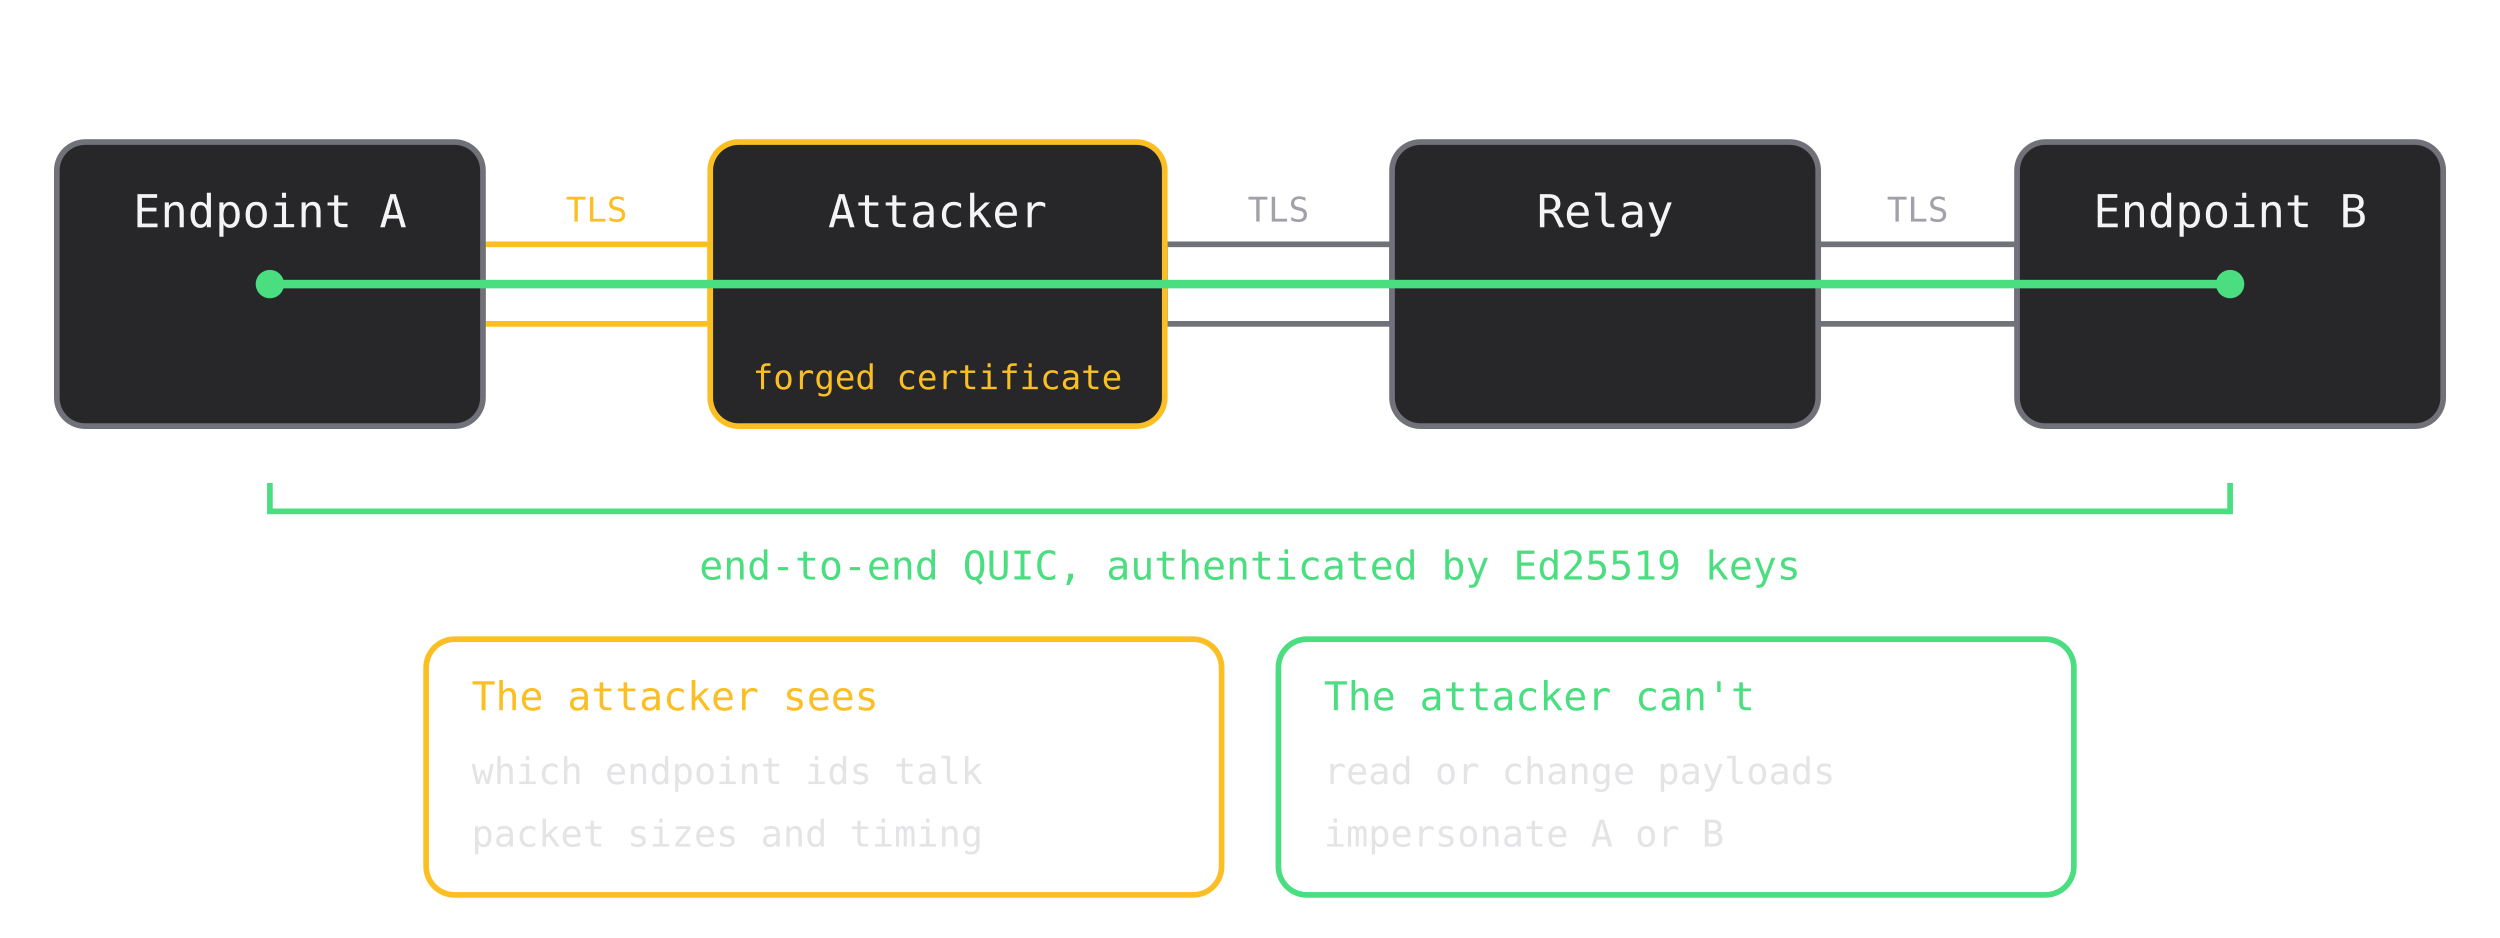
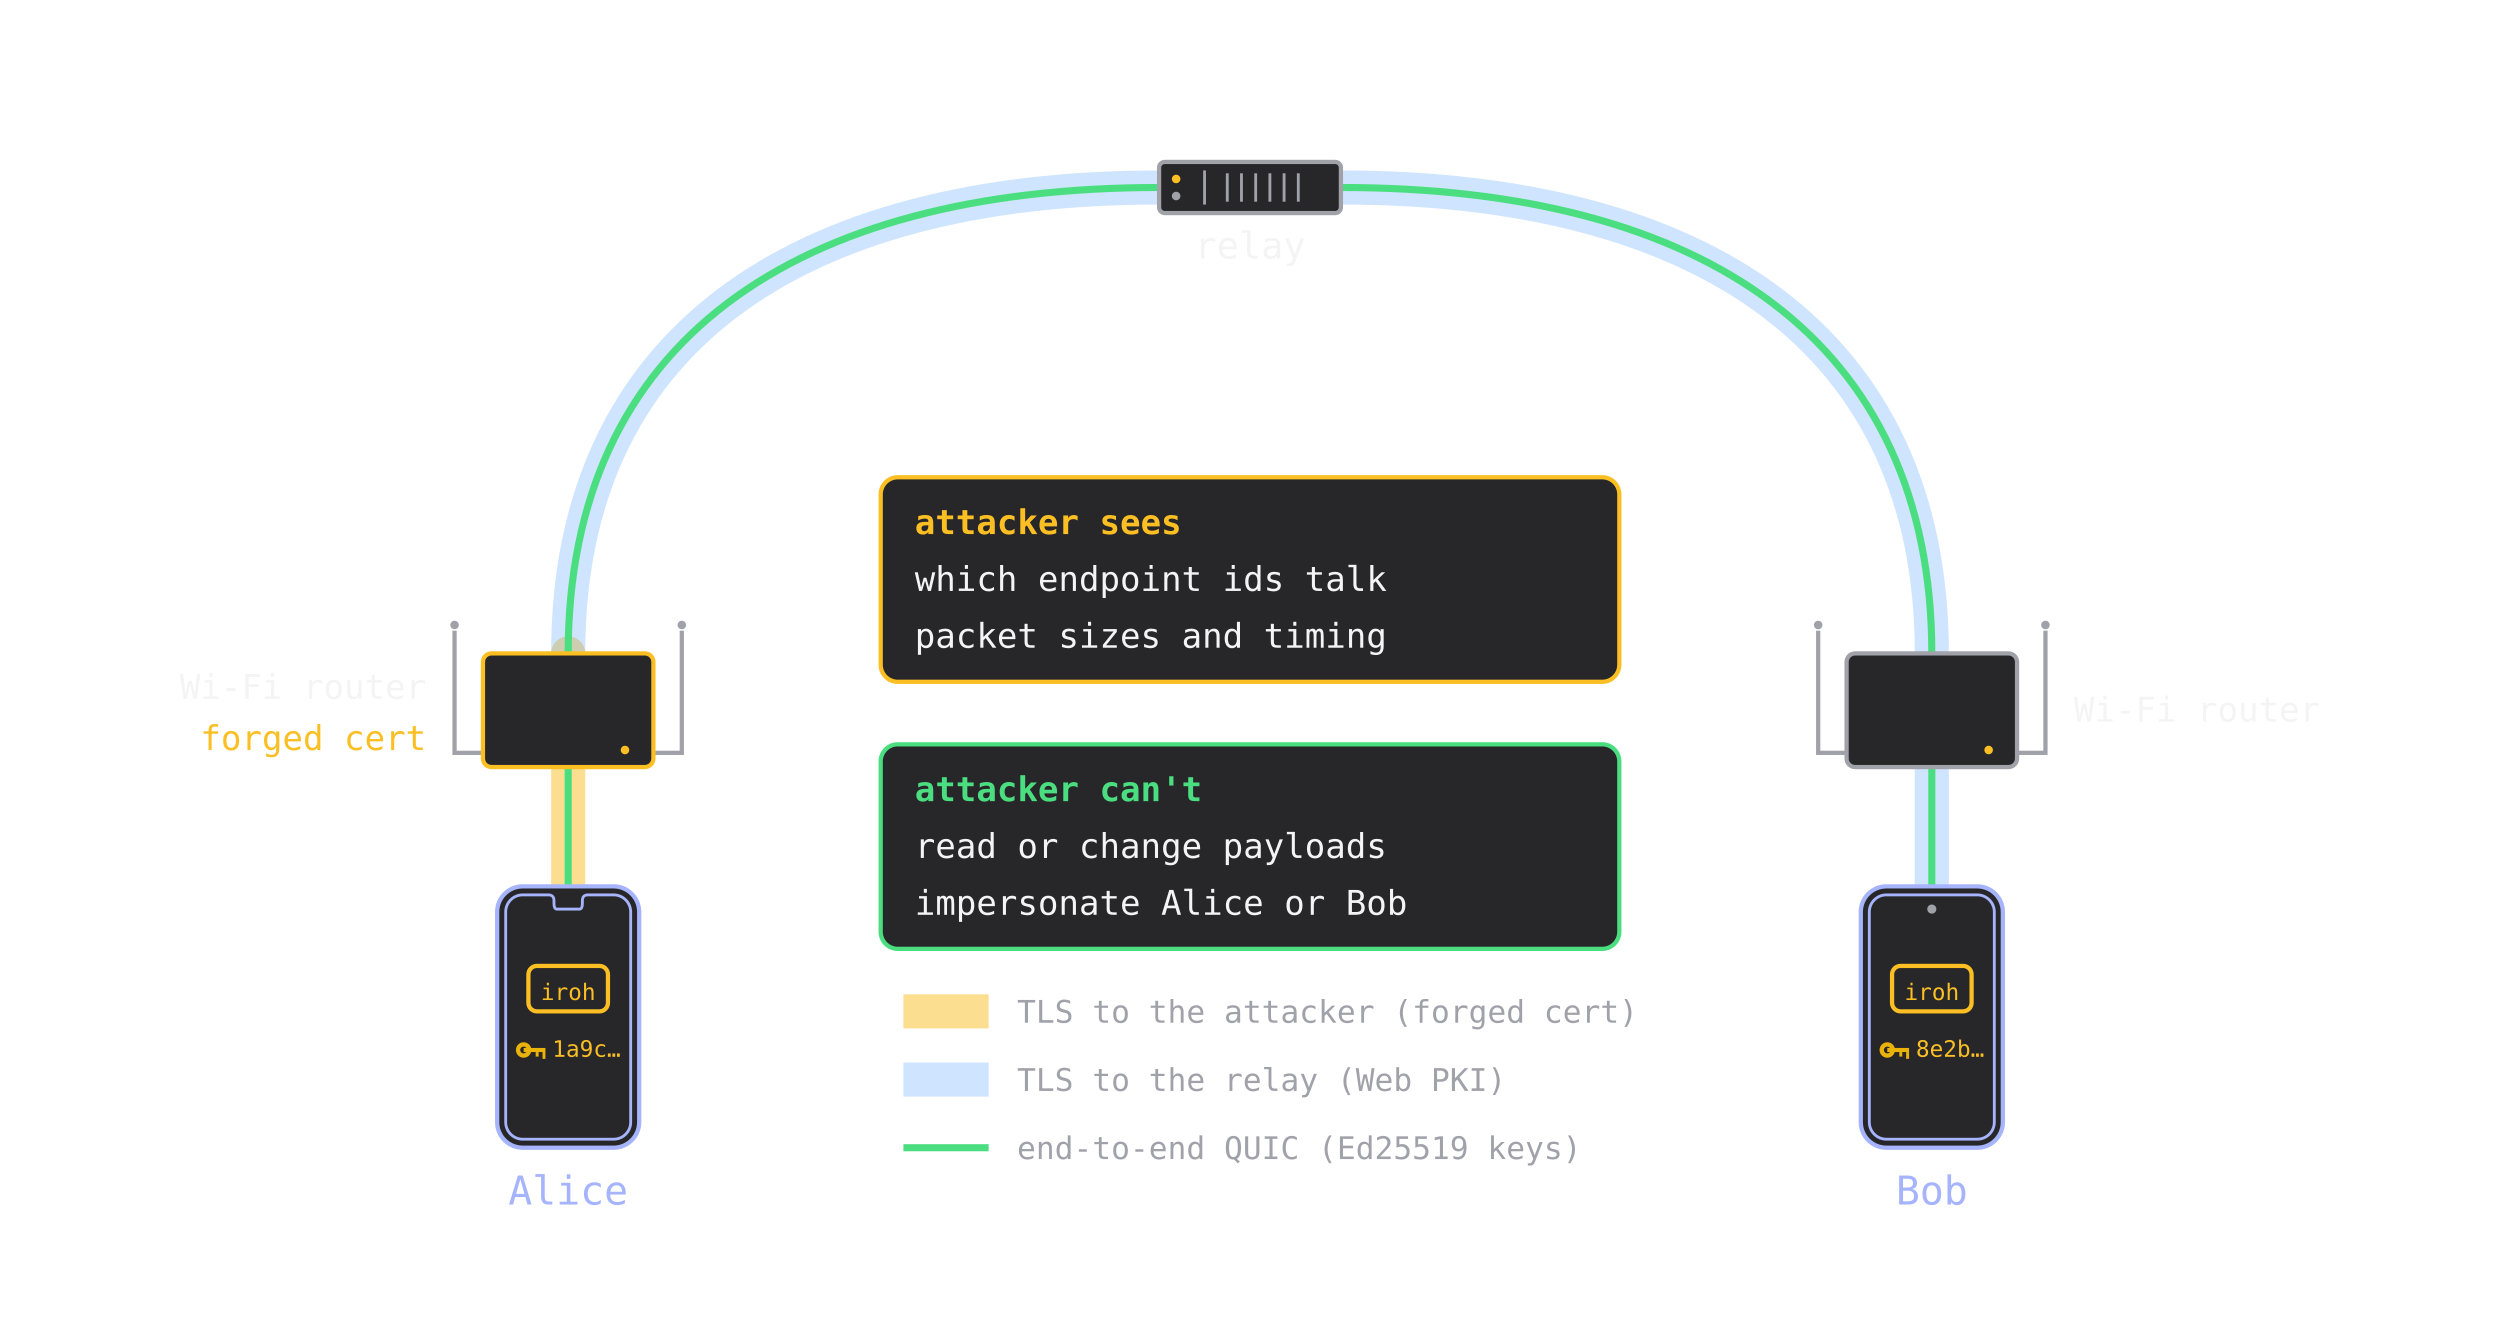
- <svg xmlns="http://www.w3.org/2000/svg" viewBox="0 0 880 330" role="img" aria-labelledby="title desc">
-   <g fill="none" stroke-width="2">
-     <rect x="170" y="86" width="80" height="28" stroke="#fbbf24" />
-     <rect x="410" y="86" width="80" height="28" stroke="#71717a" />
-     <rect x="640" y="86" width="70" height="28" stroke="#71717a" />
+ <svg xmlns="http://www.w3.org/2000/svg" viewBox="0 0 880 470" role="img" aria-labelledby="title desc">
+   <path d="M 200 312 L 200 230" fill="none" stroke="#fbbf24" stroke-width="12" stroke-opacity="0.5" stroke-linecap="round" />
+   <path d="M 200 230 C 200 120 280 66 408 66 L 472 66 C 600 66 680 120 680 230 L 680 312" fill="none" stroke="#60a5fa" stroke-width="12" stroke-opacity="0.3" stroke-linecap="round" />
+   <path d="M 200 312 L 200 230 C 200 120 280 66 408 66 L 472 66 C 600 66 680 120 680 230 L 680 312" fill="none" stroke="#4ade80" stroke-width="2.5" />
+   <g>
+     <rect x="408" y="57" width="64" height="18" rx="2" fill="#27272a" stroke="#a1a1aa" stroke-width="1.5" />
+     <line x1="424" y1="60" x2="424" y2="72" stroke="#a1a1aa" stroke-width="1" />
+     <circle cx="414" cy="63" r="1.5" fill="#fbbf24" />
+     <circle cx="414" cy="69" r="1.5" fill="#a1a1aa" />
+     <line x1="432" y1="61" x2="432" y2="71" stroke="#a1a1aa" stroke-width="1" />
+     <line x1="437" y1="61" x2="437" y2="71" stroke="#a1a1aa" stroke-width="1" />
+     <line x1="442" y1="61" x2="442" y2="71" stroke="#a1a1aa" stroke-width="1" />
+     <line x1="447" y1="61" x2="447" y2="71" stroke="#a1a1aa" stroke-width="1" />
+     <line x1="452" y1="61" x2="452" y2="71" stroke="#a1a1aa" stroke-width="1" />
+     <line x1="457" y1="61" x2="457" y2="71" stroke="#a1a1aa" stroke-width="1" />
+     <text x="440" y="91" text-anchor="middle" font-family="'Space Mono', monospace" font-size="13" fill="#f4f4f5">relay</text>
  </g>
-   <g fill="#27272a" stroke-width="2">
-     <rect x="20" y="50" width="150" height="100" rx="10" stroke="#71717a" />
-     <rect x="250" y="50" width="160" height="100" rx="10" stroke="#fbbf24" />
-     <rect x="490" y="50" width="150" height="100" rx="10" stroke="#71717a" />
-     <rect x="710" y="50" width="150" height="100" rx="10" stroke="#71717a" />
+   <g font-family="'Space Mono', monospace" font-size="10" fill="#a1a1aa">
+     <text x="200" y="222" text-anchor="middle" />
+     <polyline points="170,265 160,265 160,222" fill="none" stroke="#a1a1aa" stroke-width="1.5" />
+     <circle cx="160" cy="220" r="1.5" fill="#a1a1aa" />
+     <polyline points="230,265 240,265 240,222" fill="none" stroke="#a1a1aa" stroke-width="1.5" />
+     <circle cx="240" cy="220" r="1.5" fill="#a1a1aa" />
+     <rect x="170" y="230" width="60" height="40" rx="3" fill="#27272a" stroke="#fbbf24" stroke-width="1.5" />
+     <circle cx="220" cy="264" r="1.5" fill="#fbbf24" />
+     <text x="200" y="285" text-anchor="middle" />
  </g>
-   <path d="M 95 100 H 785" stroke="#4ade80" stroke-width="3" />
-   <circle cx="95" cy="100" r="5" fill="#4ade80" />
-   <circle cx="785" cy="100" r="5" fill="#4ade80" />
-   <path d="M 95 170 V 180 H 785 V 170" fill="none" stroke="#4ade80" stroke-width="2" />
-   <g font-family="Space Mono, monospace" text-anchor="middle">
-     <text x="95" y="80" font-size="16" fill="#f4f4f5">Endpoint A</text>
-     <text x="330" y="80" font-size="16" fill="#f4f4f5">Attacker</text>
-     <text x="330" y="137" font-size="12" fill="#fbbf24">forged certificate</text>
-     <text x="565" y="80" font-size="16" fill="#f4f4f5">Relay</text>
-     <text x="785" y="80" font-size="16" fill="#f4f4f5">Endpoint B</text>
-     <text x="210" y="78" font-size="12" fill="#fbbf24">TLS</text>
-     <text x="450" y="78" font-size="12" fill="#a1a1aa">TLS</text>
-     <text x="675" y="78" font-size="12" fill="#a1a1aa">TLS</text>
-     <text x="440" y="204" font-size="14" fill="#4ade80">end-to-end QUIC, authenticated by Ed25519 keys</text>
+   <g font-family="'Space Mono', monospace" font-size="10" fill="#a1a1aa">
+     <text x="680" y="222" text-anchor="middle" />
+     <polyline points="650,265 640,265 640,222" fill="none" stroke="#a1a1aa" stroke-width="1.5" />
+     <circle cx="640" cy="220" r="1.5" fill="#a1a1aa" />
+     <polyline points="710,265 720,265 720,222" fill="none" stroke="#a1a1aa" stroke-width="1.5" />
+     <circle cx="720" cy="220" r="1.5" fill="#a1a1aa" />
+     <rect x="650" y="230" width="60" height="40" rx="3" fill="#27272a" stroke="#a1a1aa" stroke-width="1.5" />
+     <circle cx="700" cy="264" r="1.5" fill="#fbbf24" />
+     <text x="680" y="285" text-anchor="middle" />
  </g>
-   <g fill="none" stroke-width="2">
-     <rect x="150" y="225" width="280" height="90" rx="10" stroke="#fbbf24" />
-     <rect x="450" y="225" width="280" height="90" rx="10" stroke="#4ade80" />
+   <g font-family="'Space Mono', monospace" font-size="12" text-anchor="end">
+     <text x="150" y="246" fill="#f4f4f5">Wi-Fi router</text>
+     <text x="150" y="264" fill="#fbbf24">forged cert</text>
  </g>
-   <g font-family="Space Mono, monospace" font-size="13">
-     <text x="166" y="250" font-size="14" fill="#fbbf24">The attacker sees</text>
-     <text x="166" y="276" fill="#e4e4e7">which endpoint ids talk</text>
-     <text x="166" y="298" fill="#e4e4e7">packet sizes and timing</text>
-     <text x="466" y="250" font-size="14" fill="#4ade80">The attacker can't</text>
-     <text x="466" y="276" fill="#e4e4e7">read or change payloads</text>
-     <text x="466" y="298" fill="#e4e4e7">impersonate A or B</text>
+   <text x="730" y="254" font-family="'Space Mono', monospace" font-size="12" fill="#f4f4f5">Wi-Fi router</text>
+   <rect x="175" y="312" width="50" height="92" rx="9" fill="#27272a" stroke="#a5b4fc" stroke-width="1.5" />
+   <path d="M 184 315 L 193.0 315 Q 195.0 315 195.0 317 L 195.0 318 Q 195.0 320 196.0 320 L 204.0 320 Q 205.0 320 205.0 318 L 205.0 317 Q 205.0 315 207.0 315 L 216 315 A 6 6 0 0 1 222 321 L 222 395 A 6 6 0 0 1 216 401 L 184 401 A 6 6 0 0 1 178 395 L 178 321 A 6 6 0 0 1 184 315 Z" fill="none" stroke="#a5b4fc" stroke-width="1" />
+   <rect x="186" y="340" width="28" height="16" rx="3" fill="#27272a" stroke="#fbbf24" stroke-width="1.5" />
+   <text x="200.0" y="352" text-anchor="middle" font-family="'Space Mono', monospace" font-size="8" fill="#fbbf24">iroh</text>
+   <path d="M 181.60 369.60 a 2.72 2.72 0 1 0 5.44 0 a 2.72 2.72 0 1 0 -5.44 0 Z M 183.12 369.60 a 1.20 1.20 0 1 0 2.40 0 a 1.20 1.20 0 1 0 -2.40 0 Z" fill="#eab308" fill-rule="evenodd" />
+   <rect x="184.32" y="368.88" width="7.68" height="1.44" fill="#eab308" />
+   <rect x="190.96" y="370.32" width="1.04" height="2.40" fill="#eab308" />
+   <rect x="188.56" y="370.32" width="1.04" height="1.60" fill="#eab308" />
+   <text x="194.40" y="372" text-anchor="start" font-family="'Space Mono', monospace" font-size="8" fill="#fbbf24">1a9c…</text>
+   <rect x="655" y="312" width="50" height="92" rx="9" fill="#27272a" stroke="#a5b4fc" stroke-width="1.5" />
+   <rect x="658" y="315" width="44" height="86" rx="6" fill="#27272a" stroke="#a5b4fc" stroke-width="1" />
+   <circle cx="680.0" cy="320" r="1.6" fill="#a1a1aa" />
+   <rect x="666" y="340" width="28" height="16" rx="3" fill="#27272a" stroke="#fbbf24" stroke-width="1.5" />
+   <text x="680.0" y="352" text-anchor="middle" font-family="'Space Mono', monospace" font-size="8" fill="#fbbf24">iroh</text>
+   <path d="M 661.60 369.60 a 2.72 2.72 0 1 0 5.44 0 a 2.72 2.72 0 1 0 -5.44 0 Z M 663.12 369.60 a 1.20 1.20 0 1 0 2.40 0 a 1.20 1.20 0 1 0 -2.40 0 Z" fill="#eab308" fill-rule="evenodd" />
+   <rect x="664.32" y="368.88" width="7.68" height="1.44" fill="#eab308" />
+   <rect x="670.96" y="370.32" width="1.04" height="2.40" fill="#eab308" />
+   <rect x="668.56" y="370.32" width="1.04" height="1.60" fill="#eab308" />
+   <text x="674.40" y="372" text-anchor="start" font-family="'Space Mono', monospace" font-size="8" fill="#fbbf24">8e2b…</text>
+   <g font-family="'Space Mono', monospace" font-size="14" fill="#a5b4fc" text-anchor="middle">
+     <text x="200" y="424">Alice</text>
+     <text x="680" y="424">Bob</text>
+   </g>
+   <rect x="310" y="168" width="260" height="72" rx="6" fill="#27272a" stroke="#fbbf24" stroke-width="1.5" />
+   <g font-family="'Space Mono', monospace" font-size="12">
+     <text x="322" y="188" fill="#fbbf24" font-weight="bold">attacker sees</text>
+     <text x="322" y="208" fill="#f4f4f5">which endpoint ids talk</text>
+     <text x="322" y="228" fill="#f4f4f5">packet sizes and timing</text>
+   </g>
+   <rect x="310" y="262" width="260" height="72" rx="6" fill="#27272a" stroke="#4ade80" stroke-width="1.5" />
+   <g font-family="'Space Mono', monospace" font-size="12">
+     <text x="322" y="282" fill="#4ade80" font-weight="bold">attacker can't</text>
+     <text x="322" y="302" fill="#f4f4f5">read or change payloads</text>
+     <text x="322" y="322" fill="#f4f4f5">impersonate Alice or Bob</text>
+   </g>
+   <g font-family="'Space Mono', monospace" font-size="11" fill="#a1a1aa">
+     <line x1="318" y1="356" x2="348" y2="356" stroke="#fbbf24" stroke-width="12" stroke-opacity="0.5" />
+     <text x="358" y="360">TLS to the attacker (forged cert)</text>
+     <line x1="318" y1="380" x2="348" y2="380" stroke="#60a5fa" stroke-width="12" stroke-opacity="0.3" />
+     <text x="358" y="384">TLS to the relay (Web PKI)</text>
+     <line x1="318" y1="404" x2="348" y2="404" stroke="#4ade80" stroke-width="2.5" />
+     <text x="358" y="408">end-to-end QUIC (Ed25519 keys)</text>
  </g>
</svg>
